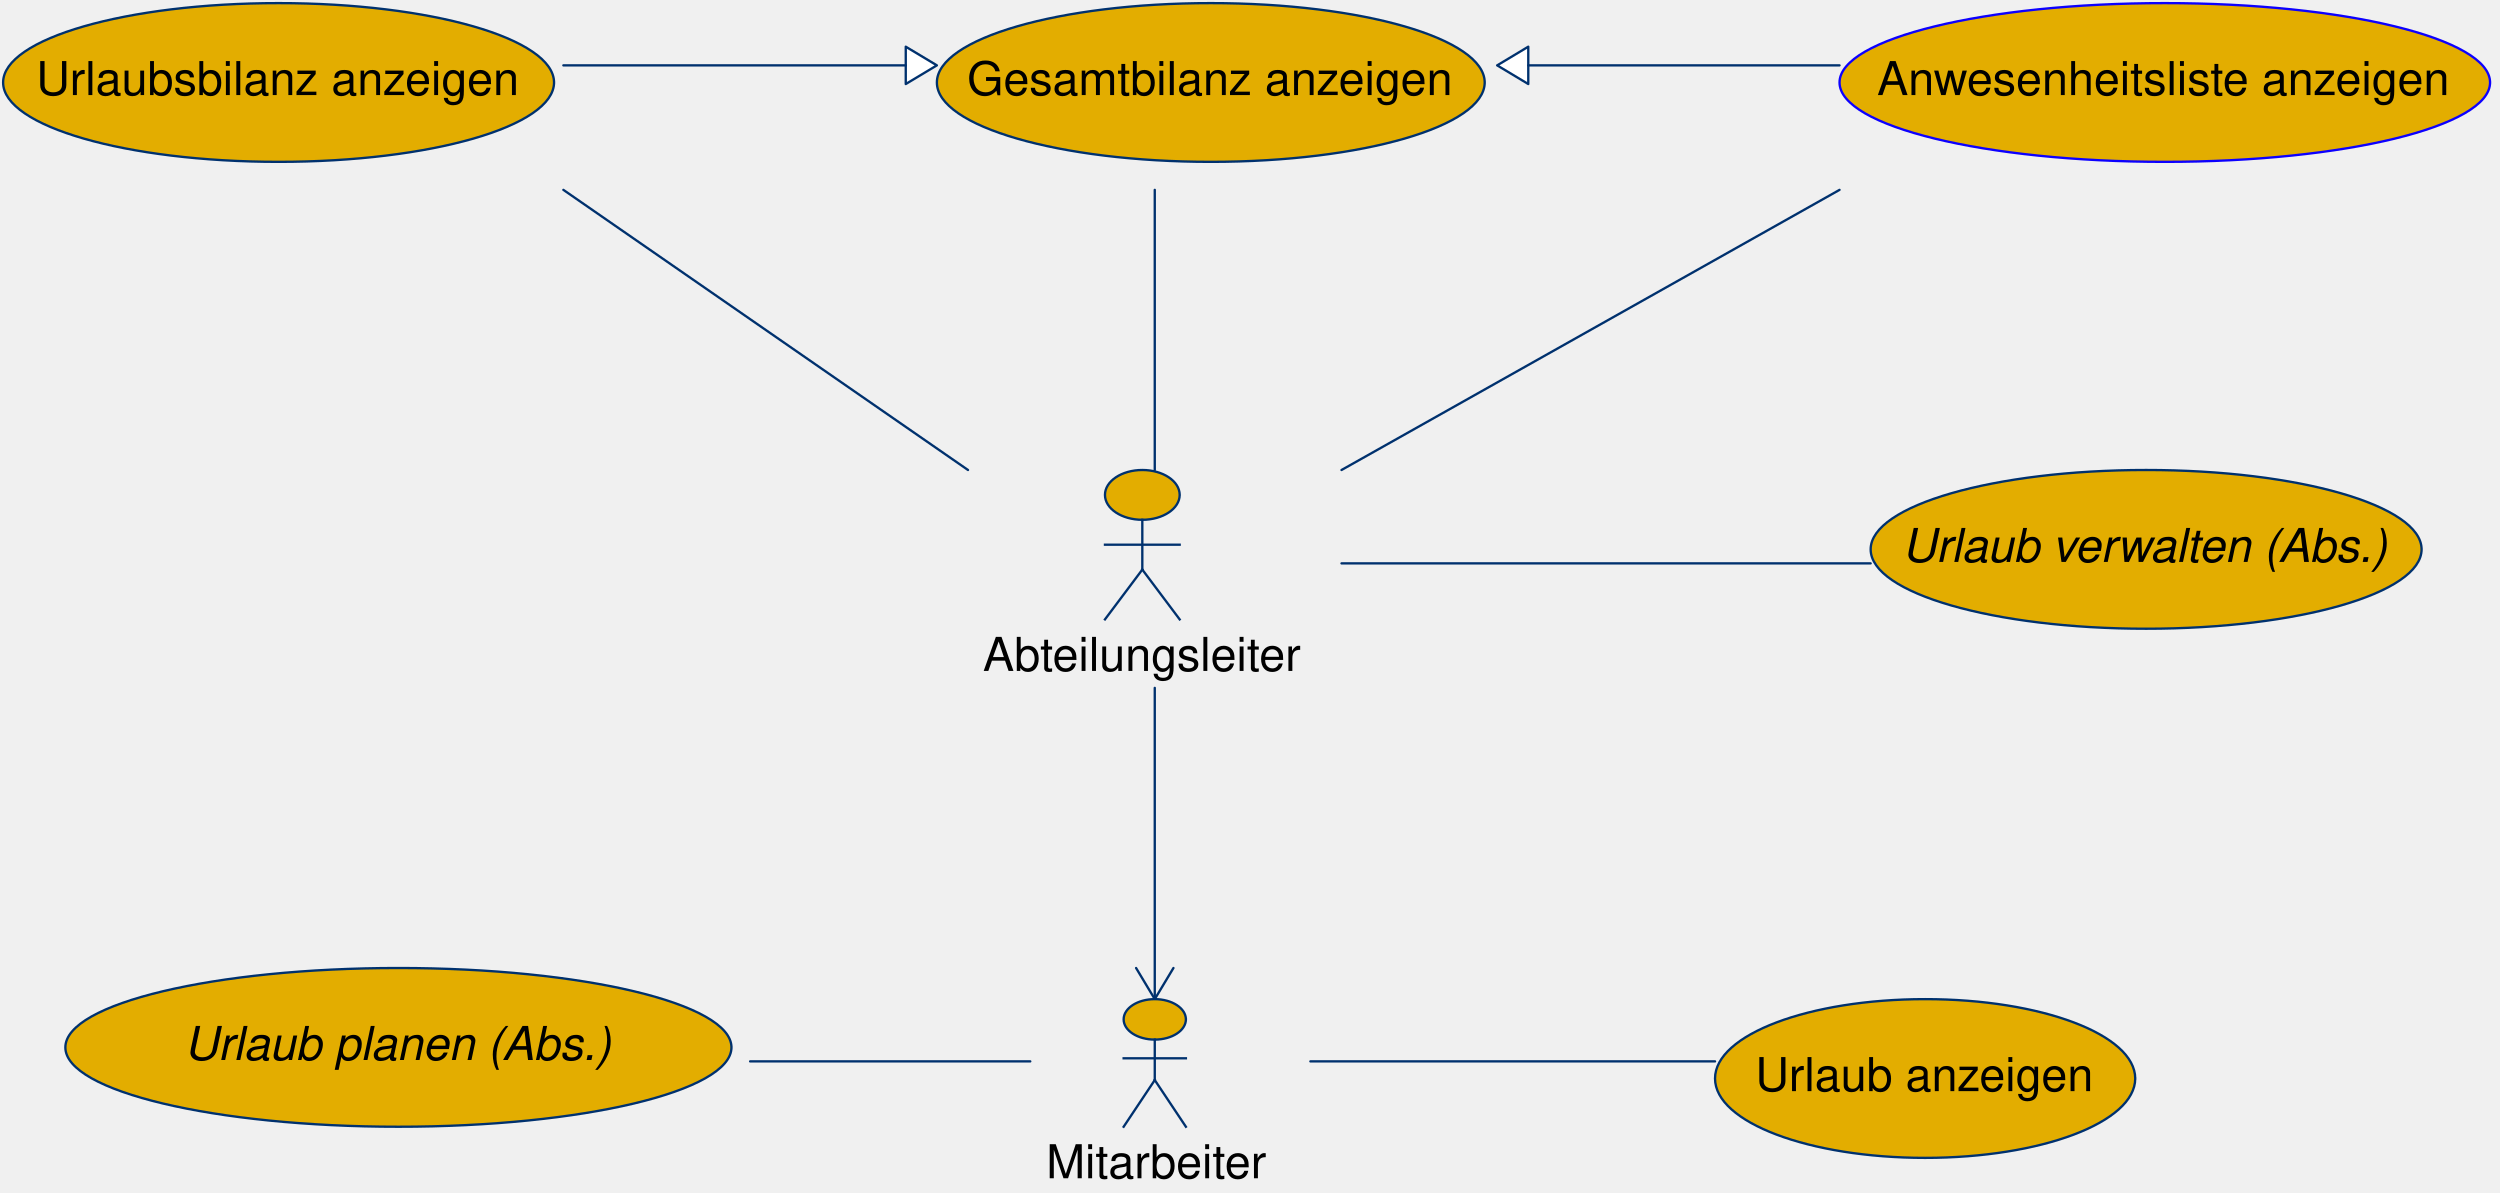
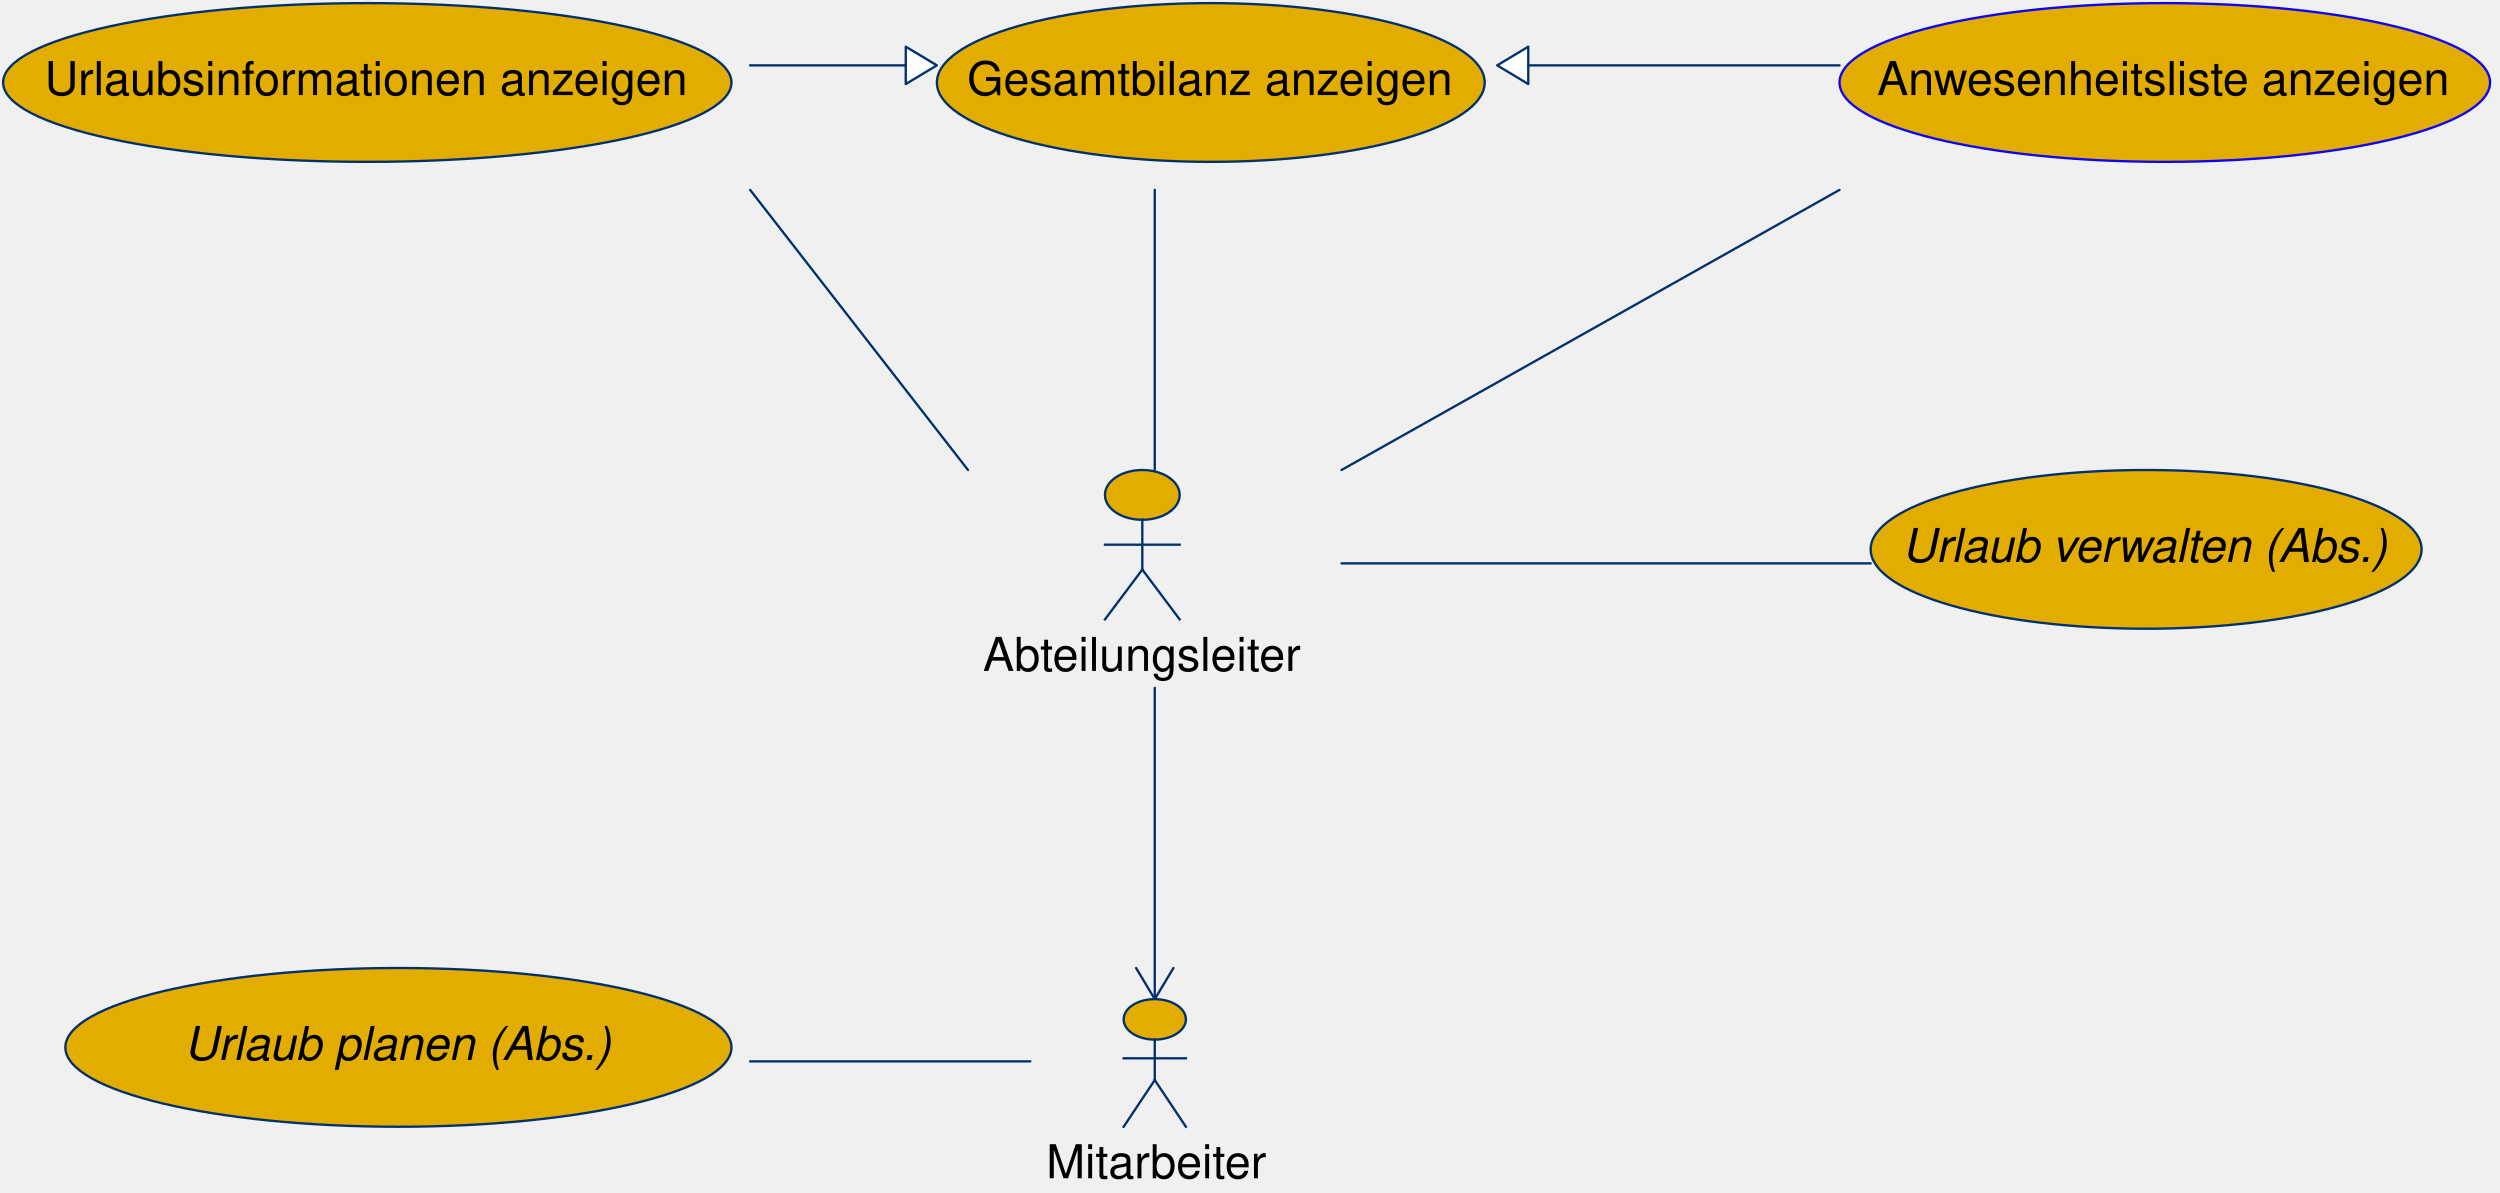
<svg xmlns="http://www.w3.org/2000/svg" width="281.869mm" height="134.408mm" viewBox="0 0 799 381" version="1.2" baseProfile="tiny">
  <defs>
</defs>
  <g fill="none" stroke="black" stroke-width="1" fill-rule="evenodd" stroke-linecap="square" stroke-linejoin="bevel">
    <g fill="none" stroke="#000000" stroke-opacity="1" stroke-width="1" stroke-linecap="square" stroke-linejoin="bevel" transform="matrix(1,0,0,1,0,0)" font-family=".Helvetica Neue DeskInterface" font-size="13" font-weight="400" font-style="normal">
</g>
    <g fill="none" stroke="#000000" stroke-opacity="1" stroke-width="1" stroke-linecap="square" stroke-linejoin="bevel" transform="matrix(1,0,0,1,0,0)" font-family=".Helvetica Neue DeskInterface" font-size="13" font-weight="400" font-style="normal">
</g>
+     <g fill="none" stroke="#000000" stroke-opacity="1" stroke-width="1" stroke-linecap="square" stroke-linejoin="bevel" transform="matrix(0.994778,0,0,0.994778,20.8903,309.376)" font-family=".Helvetica Neue DeskInterface" font-size="13" font-weight="400" font-style="normal">
+ </g>
+     <g fill="#e3ad00" fill-opacity="1" stroke="#00316e" stroke-opacity="1" stroke-width="1" stroke-linecap="square" stroke-linejoin="bevel" transform="matrix(0.994778,0,0,0.994778,20.8903,309.376)" font-family="Helvetica" font-size="15" font-weight="400" font-style="italic">
+       <path vector-effect="non-scaling-stroke" fill-rule="evenodd" d="M214,25.5 C214,39.583 166.094,51 107,51 C47.906,51 0,39.583 0,25.5 C0,11.417 47.906,0 107,0 C166.094,0 214,11.417 214,25.5 " />
+     </g>
+     <g fill="#e3ad00" fill-opacity="1" stroke="#000000" stroke-opacity="1" stroke-width="1" stroke-linecap="square" stroke-linejoin="bevel" transform="matrix(0.994778,0,0,0.994778,20.8903,309.376)" font-family="Helvetica" font-size="15" font-weight="400" font-style="italic">
+       <text fill="#000000" fill-opacity="1" stroke="none" xml:space="preserve" x="38.312" y="29.547" font-family="Helvetica" font-size="15" font-weight="400" font-style="italic">Urlaub planen (Abs.)</text>
+     </g>
+     <g fill="none" stroke="#000000" stroke-opacity="1" stroke-width="1" stroke-linecap="square" stroke-linejoin="bevel" transform="matrix(0.994778,0,0,0.994778,20.8903,309.376)" font-family=".Helvetica Neue DeskInterface" font-size="13" font-weight="400" font-style="normal">
+ </g>
    <g fill="none" stroke="#000000" stroke-opacity="1" stroke-width="1" stroke-linecap="square" stroke-linejoin="bevel" transform="matrix(0.994778,0,0,0.994778,836.608,319.324)" font-family=".Helvetica Neue DeskInterface" font-size="13" font-weight="400" font-style="normal">
</g>
    <g fill="none" stroke="#000000" stroke-opacity="1" stroke-width="1" stroke-linecap="square" stroke-linejoin="bevel" transform="matrix(0.994778,0,0,0.994778,836.608,319.324)" font-family=".Helvetica Neue DeskInterface" font-size="13" font-weight="400" font-style="normal">
</g>
    <g fill="none" stroke="#000000" stroke-opacity="1" stroke-width="1" stroke-linecap="square" stroke-linejoin="bevel" transform="matrix(0,-0.994778,0.994778,0,289.48,20.8903)" font-family=".Helvetica Neue DeskInterface" font-size="13" font-weight="400" font-style="normal">
</g>
    <g fill="#ffffff" fill-opacity="1" stroke="#00316e" stroke-opacity="1" stroke-width="1" stroke-linecap="round" stroke-linejoin="round" transform="matrix(0,-0.994778,0.994778,0,289.48,20.8903)" font-family=".Helvetica Neue DeskInterface" font-size="13" font-weight="400" font-style="normal">
      <path vector-effect="non-scaling-stroke" fill-rule="evenodd" d="M-6,0 L0,10 L6,0 L-6,0" />
    </g>
    <g fill="none" stroke="#000000" stroke-opacity="1" stroke-width="1" stroke-linecap="square" stroke-linejoin="bevel" transform="matrix(0,-0.994778,0.994778,0,289.48,20.8903)" font-family=".Helvetica Neue DeskInterface" font-size="13" font-weight="400" font-style="normal">
</g>
    <g fill="none" stroke="#000000" stroke-opacity="1" stroke-width="1" stroke-linecap="square" stroke-linejoin="bevel" transform="matrix(0.994778,0,0,0.994778,836.608,319.324)" font-family=".Helvetica Neue DeskInterface" font-size="13" font-weight="400" font-style="normal">
</g>
    <g fill="none" stroke="#00316e" stroke-opacity="1" stroke-width="1" stroke-linecap="round" stroke-linejoin="round" transform="matrix(0.994778,0,0,0.994778,836.608,319.324)" font-family=".Helvetica Neue DeskInterface" font-size="13" font-weight="400" font-style="normal">
-       <path vector-effect="non-scaling-stroke" fill-rule="evenodd" d="M-660,-300 L-550,-300" />
+       <path vector-effect="non-scaling-stroke" fill-rule="evenodd" d="M-600,-300 L-550,-300" />
    </g>
    <g fill="none" stroke="#000000" stroke-opacity="1" stroke-width="1" stroke-linecap="square" stroke-linejoin="bevel" transform="matrix(0.994778,0,0,0.994778,836.608,319.324)" font-family=".Helvetica Neue DeskInterface" font-size="13" font-weight="400" font-style="normal">
</g>
    <g fill="none" stroke="#000000" stroke-opacity="1" stroke-width="1" stroke-linecap="square" stroke-linejoin="bevel" transform="matrix(0.994778,0,0,0.994778,836.608,319.324)" font-family=".Helvetica Neue DeskInterface" font-size="13" font-weight="400" font-style="normal">
</g>
    <g fill="none" stroke="#000000" stroke-opacity="1" stroke-width="1" stroke-linecap="square" stroke-linejoin="bevel" transform="matrix(0.994778,0,0,0.994778,836.608,319.324)" font-family=".Helvetica Neue DeskInterface" font-size="13" font-weight="400" font-style="normal">
</g>
    <g fill="none" stroke="#000000" stroke-opacity="1" stroke-width="1" stroke-linecap="square" stroke-linejoin="bevel" transform="matrix(0,0.994778,-0.994778,0,488.436,20.8903)" font-family=".Helvetica Neue DeskInterface" font-size="13" font-weight="400" font-style="normal">
</g>
    <g fill="#ffffff" fill-opacity="1" stroke="#00316e" stroke-opacity="1" stroke-width="1" stroke-linecap="round" stroke-linejoin="round" transform="matrix(0,0.994778,-0.994778,0,488.436,20.8903)" font-family=".Helvetica Neue DeskInterface" font-size="13" font-weight="400" font-style="normal">
      <path vector-effect="non-scaling-stroke" fill-rule="evenodd" d="M-6,0 L0,10 L6,0 L-6,0" />
    </g>
    <g fill="none" stroke="#000000" stroke-opacity="1" stroke-width="1" stroke-linecap="square" stroke-linejoin="bevel" transform="matrix(0,0.994778,-0.994778,0,488.436,20.8903)" font-family=".Helvetica Neue DeskInterface" font-size="13" font-weight="400" font-style="normal">
</g>
    <g fill="none" stroke="#000000" stroke-opacity="1" stroke-width="1" stroke-linecap="square" stroke-linejoin="bevel" transform="matrix(0.994778,0,0,0.994778,836.608,319.324)" font-family=".Helvetica Neue DeskInterface" font-size="13" font-weight="400" font-style="normal">
</g>
    <g fill="none" stroke="#00316e" stroke-opacity="1" stroke-width="1" stroke-linecap="round" stroke-linejoin="round" transform="matrix(0.994778,0,0,0.994778,836.608,319.324)" font-family=".Helvetica Neue DeskInterface" font-size="13" font-weight="400" font-style="normal">
      <path vector-effect="non-scaling-stroke" fill-rule="evenodd" d="M-250,-300 L-350,-300" />
    </g>
    <g fill="none" stroke="#000000" stroke-opacity="1" stroke-width="1" stroke-linecap="square" stroke-linejoin="bevel" transform="matrix(0.994778,0,0,0.994778,836.608,319.324)" font-family=".Helvetica Neue DeskInterface" font-size="13" font-weight="400" font-style="normal">
</g>
    <g fill="none" stroke="#000000" stroke-opacity="1" stroke-width="1" stroke-linecap="square" stroke-linejoin="bevel" transform="matrix(0.994778,0,0,0.994778,836.608,319.324)" font-family=".Helvetica Neue DeskInterface" font-size="13" font-weight="400" font-style="normal">
</g>
    <g fill="none" stroke="#000000" stroke-opacity="1" stroke-width="1" stroke-linecap="square" stroke-linejoin="bevel" transform="matrix(0.994778,0,0,0.994778,836.608,319.324)" font-family=".Helvetica Neue DeskInterface" font-size="13" font-weight="400" font-style="normal">
</g>
    <g fill="none" stroke="#000000" stroke-opacity="1" stroke-width="1" stroke-linecap="square" stroke-linejoin="bevel" transform="matrix(0.994778,0,0,0.994778,836.608,319.324)" font-family=".Helvetica Neue DeskInterface" font-size="13" font-weight="400" font-style="normal">
</g>
    <g fill="none" stroke="#00316e" stroke-opacity="1" stroke-width="1" stroke-linecap="round" stroke-linejoin="round" transform="matrix(0.994778,0,0,0.994778,836.608,319.324)" font-family=".Helvetica Neue DeskInterface" font-size="13" font-weight="400" font-style="normal">
-       <path vector-effect="non-scaling-stroke" fill-rule="evenodd" d="M-530,-170 L-660,-260" />
+       <path vector-effect="non-scaling-stroke" fill-rule="evenodd" d="M-530,-170 L-600,-260" />
    </g>
    <g fill="none" stroke="#000000" stroke-opacity="1" stroke-width="1" stroke-linecap="square" stroke-linejoin="bevel" transform="matrix(0.994778,0,0,0.994778,836.608,319.324)" font-family=".Helvetica Neue DeskInterface" font-size="13" font-weight="400" font-style="normal">
</g>
    <g fill="none" stroke="#000000" stroke-opacity="1" stroke-width="1" stroke-linecap="square" stroke-linejoin="bevel" transform="matrix(0.994778,0,0,0.994778,836.608,319.324)" font-family=".Helvetica Neue DeskInterface" font-size="13" font-weight="400" font-style="normal">
</g>
    <g fill="none" stroke="#000000" stroke-opacity="1" stroke-width="1" stroke-linecap="square" stroke-linejoin="bevel" transform="matrix(0.994778,0,0,0.994778,836.608,319.324)" font-family=".Helvetica Neue DeskInterface" font-size="13" font-weight="400" font-style="normal">
</g>
    <g fill="none" stroke="#000000" stroke-opacity="1" stroke-width="1" stroke-linecap="square" stroke-linejoin="bevel" transform="matrix(0.994778,0,0,0.994778,836.608,319.324)" font-family=".Helvetica Neue DeskInterface" font-size="13" font-weight="400" font-style="normal">
</g>
    <g fill="none" stroke="#00316e" stroke-opacity="1" stroke-width="1" stroke-linecap="round" stroke-linejoin="round" transform="matrix(0.994778,0,0,0.994778,836.608,319.324)" font-family=".Helvetica Neue DeskInterface" font-size="13" font-weight="400" font-style="normal">
      <path vector-effect="non-scaling-stroke" fill-rule="evenodd" d="M-410,-170 L-250,-260" />
    </g>
    <g fill="none" stroke="#000000" stroke-opacity="1" stroke-width="1" stroke-linecap="square" stroke-linejoin="bevel" transform="matrix(0.994778,0,0,0.994778,836.608,319.324)" font-family=".Helvetica Neue DeskInterface" font-size="13" font-weight="400" font-style="normal">
</g>
    <g fill="none" stroke="#000000" stroke-opacity="1" stroke-width="1" stroke-linecap="square" stroke-linejoin="bevel" transform="matrix(0.994778,0,0,0.994778,836.608,319.324)" font-family=".Helvetica Neue DeskInterface" font-size="13" font-weight="400" font-style="normal">
</g>
    <g fill="none" stroke="#000000" stroke-opacity="1" stroke-width="1" stroke-linecap="square" stroke-linejoin="bevel" transform="matrix(0.994778,0,0,0.994778,836.608,319.324)" font-family=".Helvetica Neue DeskInterface" font-size="13" font-weight="400" font-style="normal">
</g>
    <g fill="none" stroke="#000000" stroke-opacity="1" stroke-width="1" stroke-linecap="square" stroke-linejoin="bevel" transform="matrix(0.994778,0,0,0.994778,836.608,319.324)" font-family=".Helvetica Neue DeskInterface" font-size="13" font-weight="400" font-style="normal">
</g>
    <g fill="none" stroke="#00316e" stroke-opacity="1" stroke-width="1" stroke-linecap="round" stroke-linejoin="round" transform="matrix(0.994778,0,0,0.994778,836.608,319.324)" font-family=".Helvetica Neue DeskInterface" font-size="13" font-weight="400" font-style="normal">
      <path vector-effect="non-scaling-stroke" fill-rule="evenodd" d="M-410,-140 L-240,-140" />
    </g>
    <g fill="none" stroke="#000000" stroke-opacity="1" stroke-width="1" stroke-linecap="square" stroke-linejoin="bevel" transform="matrix(0.994778,0,0,0.994778,836.608,319.324)" font-family=".Helvetica Neue DeskInterface" font-size="13" font-weight="400" font-style="normal">
</g>
    <g fill="none" stroke="#000000" stroke-opacity="1" stroke-width="1" stroke-linecap="square" stroke-linejoin="bevel" transform="matrix(0.994778,0,0,0.994778,836.608,319.324)" font-family=".Helvetica Neue DeskInterface" font-size="13" font-weight="400" font-style="normal">
</g>
    <g fill="none" stroke="#000000" stroke-opacity="1" stroke-width="1" stroke-linecap="square" stroke-linejoin="bevel" transform="matrix(0.994778,0,0,0.994778,836.608,319.324)" font-family=".Helvetica Neue DeskInterface" font-size="13" font-weight="400" font-style="normal">
</g>
    <g fill="none" stroke="#000000" stroke-opacity="1" stroke-width="1" stroke-linecap="square" stroke-linejoin="bevel" transform="matrix(0.994778,0,0,0.994778,836.608,319.324)" font-family=".Helvetica Neue DeskInterface" font-size="13" font-weight="400" font-style="normal">
</g>
    <g fill="none" stroke="#00316e" stroke-opacity="1" stroke-width="1" stroke-linecap="round" stroke-linejoin="round" transform="matrix(0.994778,0,0,0.994778,836.608,319.324)" font-family=".Helvetica Neue DeskInterface" font-size="13" font-weight="400" font-style="normal">
      <path vector-effect="non-scaling-stroke" fill-rule="evenodd" d="M-510,20 L-600,20" />
-     </g>
-     <g fill="none" stroke="#000000" stroke-opacity="1" stroke-width="1" stroke-linecap="square" stroke-linejoin="bevel" transform="matrix(0.994778,0,0,0.994778,836.608,319.324)" font-family=".Helvetica Neue DeskInterface" font-size="13" font-weight="400" font-style="normal">
- </g>
-     <g fill="none" stroke="#000000" stroke-opacity="1" stroke-width="1" stroke-linecap="square" stroke-linejoin="bevel" transform="matrix(0.994778,0,0,0.994778,836.608,319.324)" font-family=".Helvetica Neue DeskInterface" font-size="13" font-weight="400" font-style="normal">
- </g>
-     <g fill="none" stroke="#000000" stroke-opacity="1" stroke-width="1" stroke-linecap="square" stroke-linejoin="bevel" transform="matrix(0.994778,0,0,0.994778,836.608,319.324)" font-family=".Helvetica Neue DeskInterface" font-size="13" font-weight="400" font-style="normal">
- </g>
-     <g fill="none" stroke="#000000" stroke-opacity="1" stroke-width="1" stroke-linecap="square" stroke-linejoin="bevel" transform="matrix(0.994778,0,0,0.994778,836.608,319.324)" font-family=".Helvetica Neue DeskInterface" font-size="13" font-weight="400" font-style="normal">
- </g>
-     <g fill="none" stroke="#00316e" stroke-opacity="1" stroke-width="1" stroke-linecap="round" stroke-linejoin="round" transform="matrix(0.994778,0,0,0.994778,836.608,319.324)" font-family=".Helvetica Neue DeskInterface" font-size="13" font-weight="400" font-style="normal">
-       <path vector-effect="non-scaling-stroke" fill-rule="evenodd" d="M-420,20 L-290,20" />
    </g>
    <g fill="none" stroke="#000000" stroke-opacity="1" stroke-width="1" stroke-linecap="square" stroke-linejoin="bevel" transform="matrix(0.994778,0,0,0.994778,836.608,319.324)" font-family=".Helvetica Neue DeskInterface" font-size="13" font-weight="400" font-style="normal">
</g>
    <g fill="none" stroke="#000000" stroke-opacity="1" stroke-width="1" stroke-linecap="square" stroke-linejoin="bevel" transform="matrix(0.994778,0,0,0.994778,836.608,319.324)" font-family=".Helvetica Neue DeskInterface" font-size="13" font-weight="400" font-style="normal">
</g>
    <g fill="none" stroke="#000000" stroke-opacity="1" stroke-width="1" stroke-linecap="square" stroke-linejoin="bevel" transform="matrix(0.994778,0,0,0.994778,836.608,319.324)" font-family=".Helvetica Neue DeskInterface" font-size="13" font-weight="400" font-style="normal">
</g>
    <g fill="none" stroke="#000000" stroke-opacity="1" stroke-width="1" stroke-linecap="square" stroke-linejoin="bevel" transform="matrix(0.994778,0,0,0.994778,369.063,309.376)" font-family=".Helvetica Neue DeskInterface" font-size="13" font-weight="400" font-style="normal">
</g>
    <g fill="none" stroke="#00316e" stroke-opacity="1" stroke-width="1" stroke-linecap="round" stroke-linejoin="round" transform="matrix(0.994778,0,0,0.994778,369.063,309.376)" font-family=".Helvetica Neue DeskInterface" font-size="13" font-weight="400" font-style="normal">
      <path vector-effect="non-scaling-stroke" fill-rule="evenodd" d="M-6,0 L0,10 L6,0" />
    </g>
    <g fill="none" stroke="#000000" stroke-opacity="1" stroke-width="1" stroke-linecap="square" stroke-linejoin="bevel" transform="matrix(0.994778,0,0,0.994778,369.063,309.376)" font-family=".Helvetica Neue DeskInterface" font-size="13" font-weight="400" font-style="normal">
</g>
    <g fill="none" stroke="#000000" stroke-opacity="1" stroke-width="1" stroke-linecap="square" stroke-linejoin="bevel" transform="matrix(0.994778,0,0,0.994778,836.608,319.324)" font-family=".Helvetica Neue DeskInterface" font-size="13" font-weight="400" font-style="normal">
</g>
    <g fill="none" stroke="#00316e" stroke-opacity="1" stroke-width="1" stroke-linecap="round" stroke-linejoin="round" transform="matrix(0.994778,0,0,0.994778,836.608,319.324)" font-family=".Helvetica Neue DeskInterface" font-size="13" font-weight="400" font-style="normal">
      <path vector-effect="non-scaling-stroke" fill-rule="evenodd" d="M-470,-100 L-470,0" />
    </g>
    <g fill="none" stroke="#000000" stroke-opacity="1" stroke-width="1" stroke-linecap="square" stroke-linejoin="bevel" transform="matrix(0.994778,0,0,0.994778,836.608,319.324)" font-family=".Helvetica Neue DeskInterface" font-size="13" font-weight="400" font-style="normal">
</g>
    <g fill="none" stroke="#000000" stroke-opacity="1" stroke-width="1" stroke-linecap="square" stroke-linejoin="bevel" transform="matrix(0.994778,0,0,0.994778,836.608,319.324)" font-family=".Helvetica Neue DeskInterface" font-size="13" font-weight="400" font-style="normal">
</g>
    <g fill="none" stroke="#000000" stroke-opacity="1" stroke-width="1" stroke-linecap="square" stroke-linejoin="bevel" transform="matrix(0.994778,0,0,0.994778,836.608,319.324)" font-family=".Helvetica Neue DeskInterface" font-size="13" font-weight="400" font-style="normal">
</g>
    <g fill="none" stroke="#000000" stroke-opacity="1" stroke-width="1" stroke-linecap="square" stroke-linejoin="bevel" transform="matrix(0.994778,0,0,0.994778,836.608,319.324)" font-family=".Helvetica Neue DeskInterface" font-size="13" font-weight="400" font-style="normal">
</g>
    <g fill="none" stroke="#00316e" stroke-opacity="1" stroke-width="1" stroke-linecap="round" stroke-linejoin="round" transform="matrix(0.994778,0,0,0.994778,836.608,319.324)" font-family=".Helvetica Neue DeskInterface" font-size="13" font-weight="400" font-style="normal">
      <path vector-effect="non-scaling-stroke" fill-rule="evenodd" d="M-470,-170 L-470,-260" />
    </g>
    <g fill="none" stroke="#000000" stroke-opacity="1" stroke-width="1" stroke-linecap="square" stroke-linejoin="bevel" transform="matrix(0.994778,0,0,0.994778,836.608,319.324)" font-family=".Helvetica Neue DeskInterface" font-size="13" font-weight="400" font-style="normal">
</g>
    <g fill="none" stroke="#000000" stroke-opacity="1" stroke-width="1" stroke-linecap="square" stroke-linejoin="bevel" transform="matrix(0.994778,0,0,0.994778,309.376,150.211)" font-family=".Helvetica Neue DeskInterface" font-size="13" font-weight="400" font-style="normal">
</g>
    <g fill="#e3ad00" fill-opacity="1" stroke="#00316e" stroke-opacity="1" stroke-width="1" stroke-linecap="square" stroke-linejoin="bevel" transform="matrix(0.994778,0,0,0.994778,309.376,150.211)" font-family="Helvetica" font-size="15" font-weight="400" font-style="normal">
      <path vector-effect="non-scaling-stroke" fill-rule="evenodd" d="M68,8 C68,12.418 62.627,16 56,16 C49.373,16 44,12.418 44,8 C44,3.582 49.373,0 56,0 C62.627,0 68,3.582 68,8 " />
      <polyline fill="none" vector-effect="non-scaling-stroke" points="56,16 56,32 " />
      <polyline fill="none" vector-effect="non-scaling-stroke" points="56,32 44,48 " />
      <polyline fill="none" vector-effect="non-scaling-stroke" points="56,32 68,48 " />
      <polyline fill="none" vector-effect="non-scaling-stroke" points="44,24 68,24 " />
    </g>
    <g fill="#e3ad00" fill-opacity="1" stroke="#000000" stroke-opacity="1" stroke-width="1" stroke-linecap="square" stroke-linejoin="bevel" transform="matrix(0.994778,0,0,0.994778,309.376,150.211)" font-family="Helvetica" font-size="15" font-weight="400" font-style="normal">
</g>
    <g fill="#e3ad00" fill-opacity="1" stroke="#000000" stroke-opacity="1" stroke-width="1" stroke-linecap="square" stroke-linejoin="bevel" transform="matrix(0.994778,0,0,0.994778,309.376,150.211)" font-family="Helvetica" font-size="15" font-weight="400" font-style="normal">
      <text fill="#000000" fill-opacity="1" stroke="none" xml:space="preserve" x="4.797" y="64.547" font-family="Helvetica" font-size="15" font-weight="400" font-style="normal">Abteilungsleiter</text>
    </g>
    <g fill="#e3ad00" fill-opacity="1" stroke="#000000" stroke-opacity="1" stroke-width="1" stroke-linecap="square" stroke-linejoin="bevel" transform="matrix(0.994778,0,0,0.994778,309.376,150.211)" font-family="Helvetica" font-size="15" font-weight="400" font-style="normal">
</g>
    <g fill="#e3ad00" fill-opacity="1" stroke="#000000" stroke-opacity="1" stroke-width="1" stroke-linecap="square" stroke-linejoin="bevel" transform="matrix(1,0,0,1,0,0)" font-family="Helvetica" font-size="15" font-weight="400" font-style="normal">
</g>
    <g fill="#e3ad00" fill-opacity="1" stroke="#000000" stroke-opacity="1" stroke-width="1" stroke-linecap="square" stroke-linejoin="bevel" transform="matrix(0.994778,0,0,0.994778,309.376,150.211)" font-family="Helvetica" font-size="15" font-weight="400" font-style="normal">
</g>
    <g fill="none" stroke="#000000" stroke-opacity="1" stroke-width="1" stroke-linecap="square" stroke-linejoin="bevel" transform="matrix(0.994778,0,0,0.994778,309.376,150.211)" font-family=".Helvetica Neue DeskInterface" font-size="13" font-weight="400" font-style="normal">
</g>
    <g fill="none" stroke="#000000" stroke-opacity="1" stroke-width="1" stroke-linecap="square" stroke-linejoin="bevel" transform="matrix(0.994778,0,0,0.994778,329.272,319.324)" font-family=".Helvetica Neue DeskInterface" font-size="13" font-weight="400" font-style="normal">
</g>
    <g fill="#e3ad00" fill-opacity="1" stroke="#00316e" stroke-opacity="1" stroke-width="1" stroke-linecap="square" stroke-linejoin="bevel" transform="matrix(0.994778,0,0,0.994778,329.272,319.324)" font-family="Helvetica" font-size="15" font-weight="400" font-style="normal">
      <path vector-effect="non-scaling-stroke" fill-rule="evenodd" d="M50,6.5 C50,10.09 45.523,13 40,13 C34.477,13 30,10.09 30,6.5 C30,2.91 34.477,0 40,0 C45.523,0 50,2.91 50,6.5 " />
      <polyline fill="none" vector-effect="non-scaling-stroke" points="40,13 40,26 " />
      <polyline fill="none" vector-effect="non-scaling-stroke" points="40,26 30,41 " />
      <polyline fill="none" vector-effect="non-scaling-stroke" points="40,26 50,41 " />
      <polyline fill="none" vector-effect="non-scaling-stroke" points="30,19 50,19 " />
    </g>
    <g fill="#e3ad00" fill-opacity="1" stroke="#000000" stroke-opacity="1" stroke-width="1" stroke-linecap="square" stroke-linejoin="bevel" transform="matrix(0.994778,0,0,0.994778,329.272,319.324)" font-family="Helvetica" font-size="15" font-weight="400" font-style="normal">
      <text fill="#000000" fill-opacity="1" stroke="none" xml:space="preserve" x="5.125" y="57.547" font-family="Helvetica" font-size="15" font-weight="400" font-style="normal">Mitarbeiter</text>
    </g>
    <g fill="none" stroke="#000000" stroke-opacity="1" stroke-width="1" stroke-linecap="square" stroke-linejoin="bevel" transform="matrix(0.994778,0,0,0.994778,329.272,319.324)" font-family=".Helvetica Neue DeskInterface" font-size="13" font-weight="400" font-style="normal">
</g>
-     <g fill="none" stroke="#000000" stroke-opacity="1" stroke-width="1" stroke-linecap="square" stroke-linejoin="bevel" transform="matrix(0.994778,0,0,0.994778,20.8903,309.376)" font-family=".Helvetica Neue DeskInterface" font-size="13" font-weight="400" font-style="normal">
- </g>
-     <g fill="#e3ad00" fill-opacity="1" stroke="#00316e" stroke-opacity="1" stroke-width="1" stroke-linecap="square" stroke-linejoin="bevel" transform="matrix(0.994778,0,0,0.994778,20.8903,309.376)" font-family="Helvetica" font-size="15" font-weight="400" font-style="italic">
-       <path vector-effect="non-scaling-stroke" fill-rule="evenodd" d="M214,25.5 C214,39.583 166.094,51 107,51 C47.906,51 0,39.583 0,25.5 C0,11.417 47.906,0 107,0 C166.094,0 214,11.417 214,25.5 " />
-     </g>
-     <g fill="#e3ad00" fill-opacity="1" stroke="#000000" stroke-opacity="1" stroke-width="1" stroke-linecap="square" stroke-linejoin="bevel" transform="matrix(0.994778,0,0,0.994778,20.8903,309.376)" font-family="Helvetica" font-size="15" font-weight="400" font-style="italic">
-       <text fill="#000000" fill-opacity="1" stroke="none" xml:space="preserve" x="38.312" y="29.547" font-family="Helvetica" font-size="15" font-weight="400" font-style="italic">Urlaub planen (Abs.)</text>
-     </g>
-     <g fill="none" stroke="#000000" stroke-opacity="1" stroke-width="1" stroke-linecap="square" stroke-linejoin="bevel" transform="matrix(0.994778,0,0,0.994778,20.8903,309.376)" font-family=".Helvetica Neue DeskInterface" font-size="13" font-weight="400" font-style="normal">
- </g>
-     <g fill="none" stroke="#000000" stroke-opacity="1" stroke-width="1" stroke-linecap="square" stroke-linejoin="bevel" transform="matrix(0.994778,0,0,0.994778,548.123,319.324)" font-family=".Helvetica Neue DeskInterface" font-size="13" font-weight="400" font-style="normal">
- </g>
-     <g fill="#e3ad00" fill-opacity="1" stroke="#00316e" stroke-opacity="1" stroke-width="1" stroke-linecap="square" stroke-linejoin="bevel" transform="matrix(0.994778,0,0,0.994778,548.123,319.324)" font-family="Helvetica" font-size="15" font-weight="400" font-style="normal">
-       <path vector-effect="non-scaling-stroke" fill-rule="evenodd" d="M135,25.5 C135,39.583 104.779,51 67.5,51 C30.221,51 0,39.583 0,25.5 C0,11.417 30.221,0 67.5,0 C104.779,0 135,11.417 135,25.5 " />
-     </g>
-     <g fill="#e3ad00" fill-opacity="1" stroke="#000000" stroke-opacity="1" stroke-width="1" stroke-linecap="square" stroke-linejoin="bevel" transform="matrix(0.994778,0,0,0.994778,548.123,319.324)" font-family="Helvetica" font-size="15" font-weight="400" font-style="normal">
-       <text fill="#000000" fill-opacity="1" stroke="none" xml:space="preserve" x="12.953" y="29.547" font-family="Helvetica" font-size="15" font-weight="400" font-style="normal">Urlaub anzeigen</text>
-     </g>
-     <g fill="none" stroke="#000000" stroke-opacity="1" stroke-width="1" stroke-linecap="square" stroke-linejoin="bevel" transform="matrix(0.994778,0,0,0.994778,548.123,319.324)" font-family=".Helvetica Neue DeskInterface" font-size="13" font-weight="400" font-style="normal">
- </g>
    <g fill="none" stroke="#000000" stroke-opacity="1" stroke-width="1" stroke-linecap="square" stroke-linejoin="bevel" transform="matrix(0.994778,0,0,0.994778,597.862,150.211)" font-family=".Helvetica Neue DeskInterface" font-size="13" font-weight="400" font-style="normal">
</g>
    <g fill="#e3ad00" fill-opacity="1" stroke="#00316e" stroke-opacity="1" stroke-width="1" stroke-linecap="square" stroke-linejoin="bevel" transform="matrix(0.994778,0,0,0.994778,597.862,150.211)" font-family="Helvetica" font-size="15" font-weight="400" font-style="italic">
      <path vector-effect="non-scaling-stroke" fill-rule="evenodd" d="M177,25.5 C177,39.583 137.377,51 88.5,51 C39.623,51 0,39.583 0,25.5 C0,11.417 39.623,0 88.5,0 C137.377,0 177,11.417 177,25.5 " />
    </g>
    <g fill="#e3ad00" fill-opacity="1" stroke="#000000" stroke-opacity="1" stroke-width="1" stroke-linecap="square" stroke-linejoin="bevel" transform="matrix(0.994778,0,0,0.994778,597.862,150.211)" font-family="Helvetica" font-size="15" font-weight="400" font-style="italic">
      <text fill="#000000" fill-opacity="1" stroke="none" xml:space="preserve" x="10.25" y="29.547" font-family="Helvetica" font-size="15" font-weight="400" font-style="italic">Urlaub verwalten (Abs.)</text>
    </g>
    <g fill="none" stroke="#000000" stroke-opacity="1" stroke-width="1" stroke-linecap="square" stroke-linejoin="bevel" transform="matrix(0.994778,0,0,0.994778,597.862,150.211)" font-family=".Helvetica Neue DeskInterface" font-size="13" font-weight="400" font-style="normal">
</g>
    <g fill="none" stroke="#000000" stroke-opacity="1" stroke-width="1" stroke-linecap="square" stroke-linejoin="bevel" transform="matrix(0.994778,0,0,0.994778,299.428,0.994778)" font-family=".Helvetica Neue DeskInterface" font-size="13" font-weight="400" font-style="normal">
</g>
    <g fill="#e3ad00" fill-opacity="1" stroke="#00316e" stroke-opacity="1" stroke-width="1" stroke-linecap="square" stroke-linejoin="bevel" transform="matrix(0.994778,0,0,0.994778,299.428,0.994778)" font-family="Helvetica" font-size="15" font-weight="400" font-style="normal">
      <path vector-effect="non-scaling-stroke" fill-rule="evenodd" d="M176,25.5 C176,39.583 136.601,51 88,51 C39.399,51 0,39.583 0,25.5 C0,11.417 39.399,0 88,0 C136.601,0 176,11.417 176,25.5 " />
    </g>
    <g fill="#e3ad00" fill-opacity="1" stroke="#000000" stroke-opacity="1" stroke-width="1" stroke-linecap="square" stroke-linejoin="bevel" transform="matrix(0.994778,0,0,0.994778,299.428,0.994778)" font-family="Helvetica" font-size="15" font-weight="400" font-style="normal">
      <text fill="#000000" fill-opacity="1" stroke="none" xml:space="preserve" x="9.719" y="29.547" font-family="Helvetica" font-size="15" font-weight="400" font-style="normal">Gesamtbilanz anzeigen</text>
    </g>
    <g fill="none" stroke="#000000" stroke-opacity="1" stroke-width="1" stroke-linecap="square" stroke-linejoin="bevel" transform="matrix(0.994778,0,0,0.994778,299.428,0.994778)" font-family=".Helvetica Neue DeskInterface" font-size="13" font-weight="400" font-style="normal">
</g>
    <g fill="none" stroke="#000000" stroke-opacity="1" stroke-width="1" stroke-linecap="square" stroke-linejoin="bevel" transform="matrix(0.994778,0,0,0.994778,0.994778,0.994778)" font-family=".Helvetica Neue DeskInterface" font-size="13" font-weight="400" font-style="normal">
</g>
    <g fill="#e3ad00" fill-opacity="1" stroke="#00316e" stroke-opacity="1" stroke-width="1" stroke-linecap="square" stroke-linejoin="bevel" transform="matrix(0.994778,0,0,0.994778,0.994778,0.994778)" font-family="Helvetica" font-size="15" font-weight="400" font-style="normal">
-       <path vector-effect="non-scaling-stroke" fill-rule="evenodd" d="M177,25.5 C177,39.583 137.377,51 88.5,51 C39.623,51 0,39.583 0,25.5 C0,11.417 39.623,0 88.5,0 C137.377,0 177,11.417 177,25.5 " />
+       <path vector-effect="non-scaling-stroke" fill-rule="evenodd" d="M234,25.5 C234,39.583 181.617,51 117,51 C52.383,51 0,39.583 0,25.5 C0,11.417 52.383,0 117,0 C181.617,0 234,11.417 234,25.5 " />
    </g>
    <g fill="#e3ad00" fill-opacity="1" stroke="#000000" stroke-opacity="1" stroke-width="1" stroke-linecap="square" stroke-linejoin="bevel" transform="matrix(0.994778,0,0,0.994778,0.994778,0.994778)" font-family="Helvetica" font-size="15" font-weight="400" font-style="normal">
-       <text fill="#000000" fill-opacity="1" stroke="none" xml:space="preserve" x="10.641" y="29.547" font-family="Helvetica" font-size="15" font-weight="400" font-style="normal">Urlaubsbilanz anzeigen</text>
+       <text fill="#000000" fill-opacity="1" stroke="none" xml:space="preserve" x="13.344" y="29.547" font-family="Helvetica" font-size="15" font-weight="400" font-style="normal">Urlaubsinformationen anzeigen</text>
    </g>
    <g fill="none" stroke="#000000" stroke-opacity="1" stroke-width="1" stroke-linecap="square" stroke-linejoin="bevel" transform="matrix(0.994778,0,0,0.994778,0.994778,0.994778)" font-family=".Helvetica Neue DeskInterface" font-size="13" font-weight="400" font-style="normal">
</g>
    <g fill="none" stroke="#000000" stroke-opacity="1" stroke-width="1" stroke-linecap="square" stroke-linejoin="bevel" transform="matrix(0.994778,0,0,0.994778,587.914,0.994778)" font-family=".Helvetica Neue DeskInterface" font-size="13" font-weight="400" font-style="normal">
</g>
    <g fill="#e3ad00" fill-opacity="1" stroke="#0c00ff" stroke-opacity="1" stroke-width="1" stroke-linecap="square" stroke-linejoin="bevel" transform="matrix(0.994778,0,0,0.994778,587.914,0.994778)" font-family="Helvetica" font-size="15" font-weight="400" font-style="normal">
      <path vector-effect="non-scaling-stroke" fill-rule="evenodd" d="M209,25.5 C209,39.583 162.214,51 104.5,51 C46.786,51 0,39.583 0,25.5 C0,11.417 46.786,0 104.5,0 C162.214,0 209,11.417 209,25.5 " />
    </g>
    <g fill="#e3ad00" fill-opacity="1" stroke="#000000" stroke-opacity="1" stroke-width="1" stroke-linecap="square" stroke-linejoin="bevel" transform="matrix(0.994778,0,0,0.994778,587.914,0.994778)" font-family="Helvetica" font-size="15" font-weight="400" font-style="normal">
      <text fill="#000000" fill-opacity="1" stroke="none" xml:space="preserve" x="12.062" y="29.547" font-family="Helvetica" font-size="15" font-weight="400" font-style="normal">Anwesenheitsliste anzeigen</text>
    </g>
    <g fill="none" stroke="#000000" stroke-opacity="1" stroke-width="1" stroke-linecap="square" stroke-linejoin="bevel" transform="matrix(0.994778,0,0,0.994778,587.914,0.994778)" font-family=".Helvetica Neue DeskInterface" font-size="13" font-weight="400" font-style="normal">
</g>
    <g fill="none" stroke="#000000" stroke-opacity="1" stroke-width="1" stroke-linecap="square" stroke-linejoin="bevel" transform="matrix(1,0,0,1,0,0)" font-family=".Helvetica Neue DeskInterface" font-size="13" font-weight="400" font-style="normal">
</g>
  </g>
</svg>
